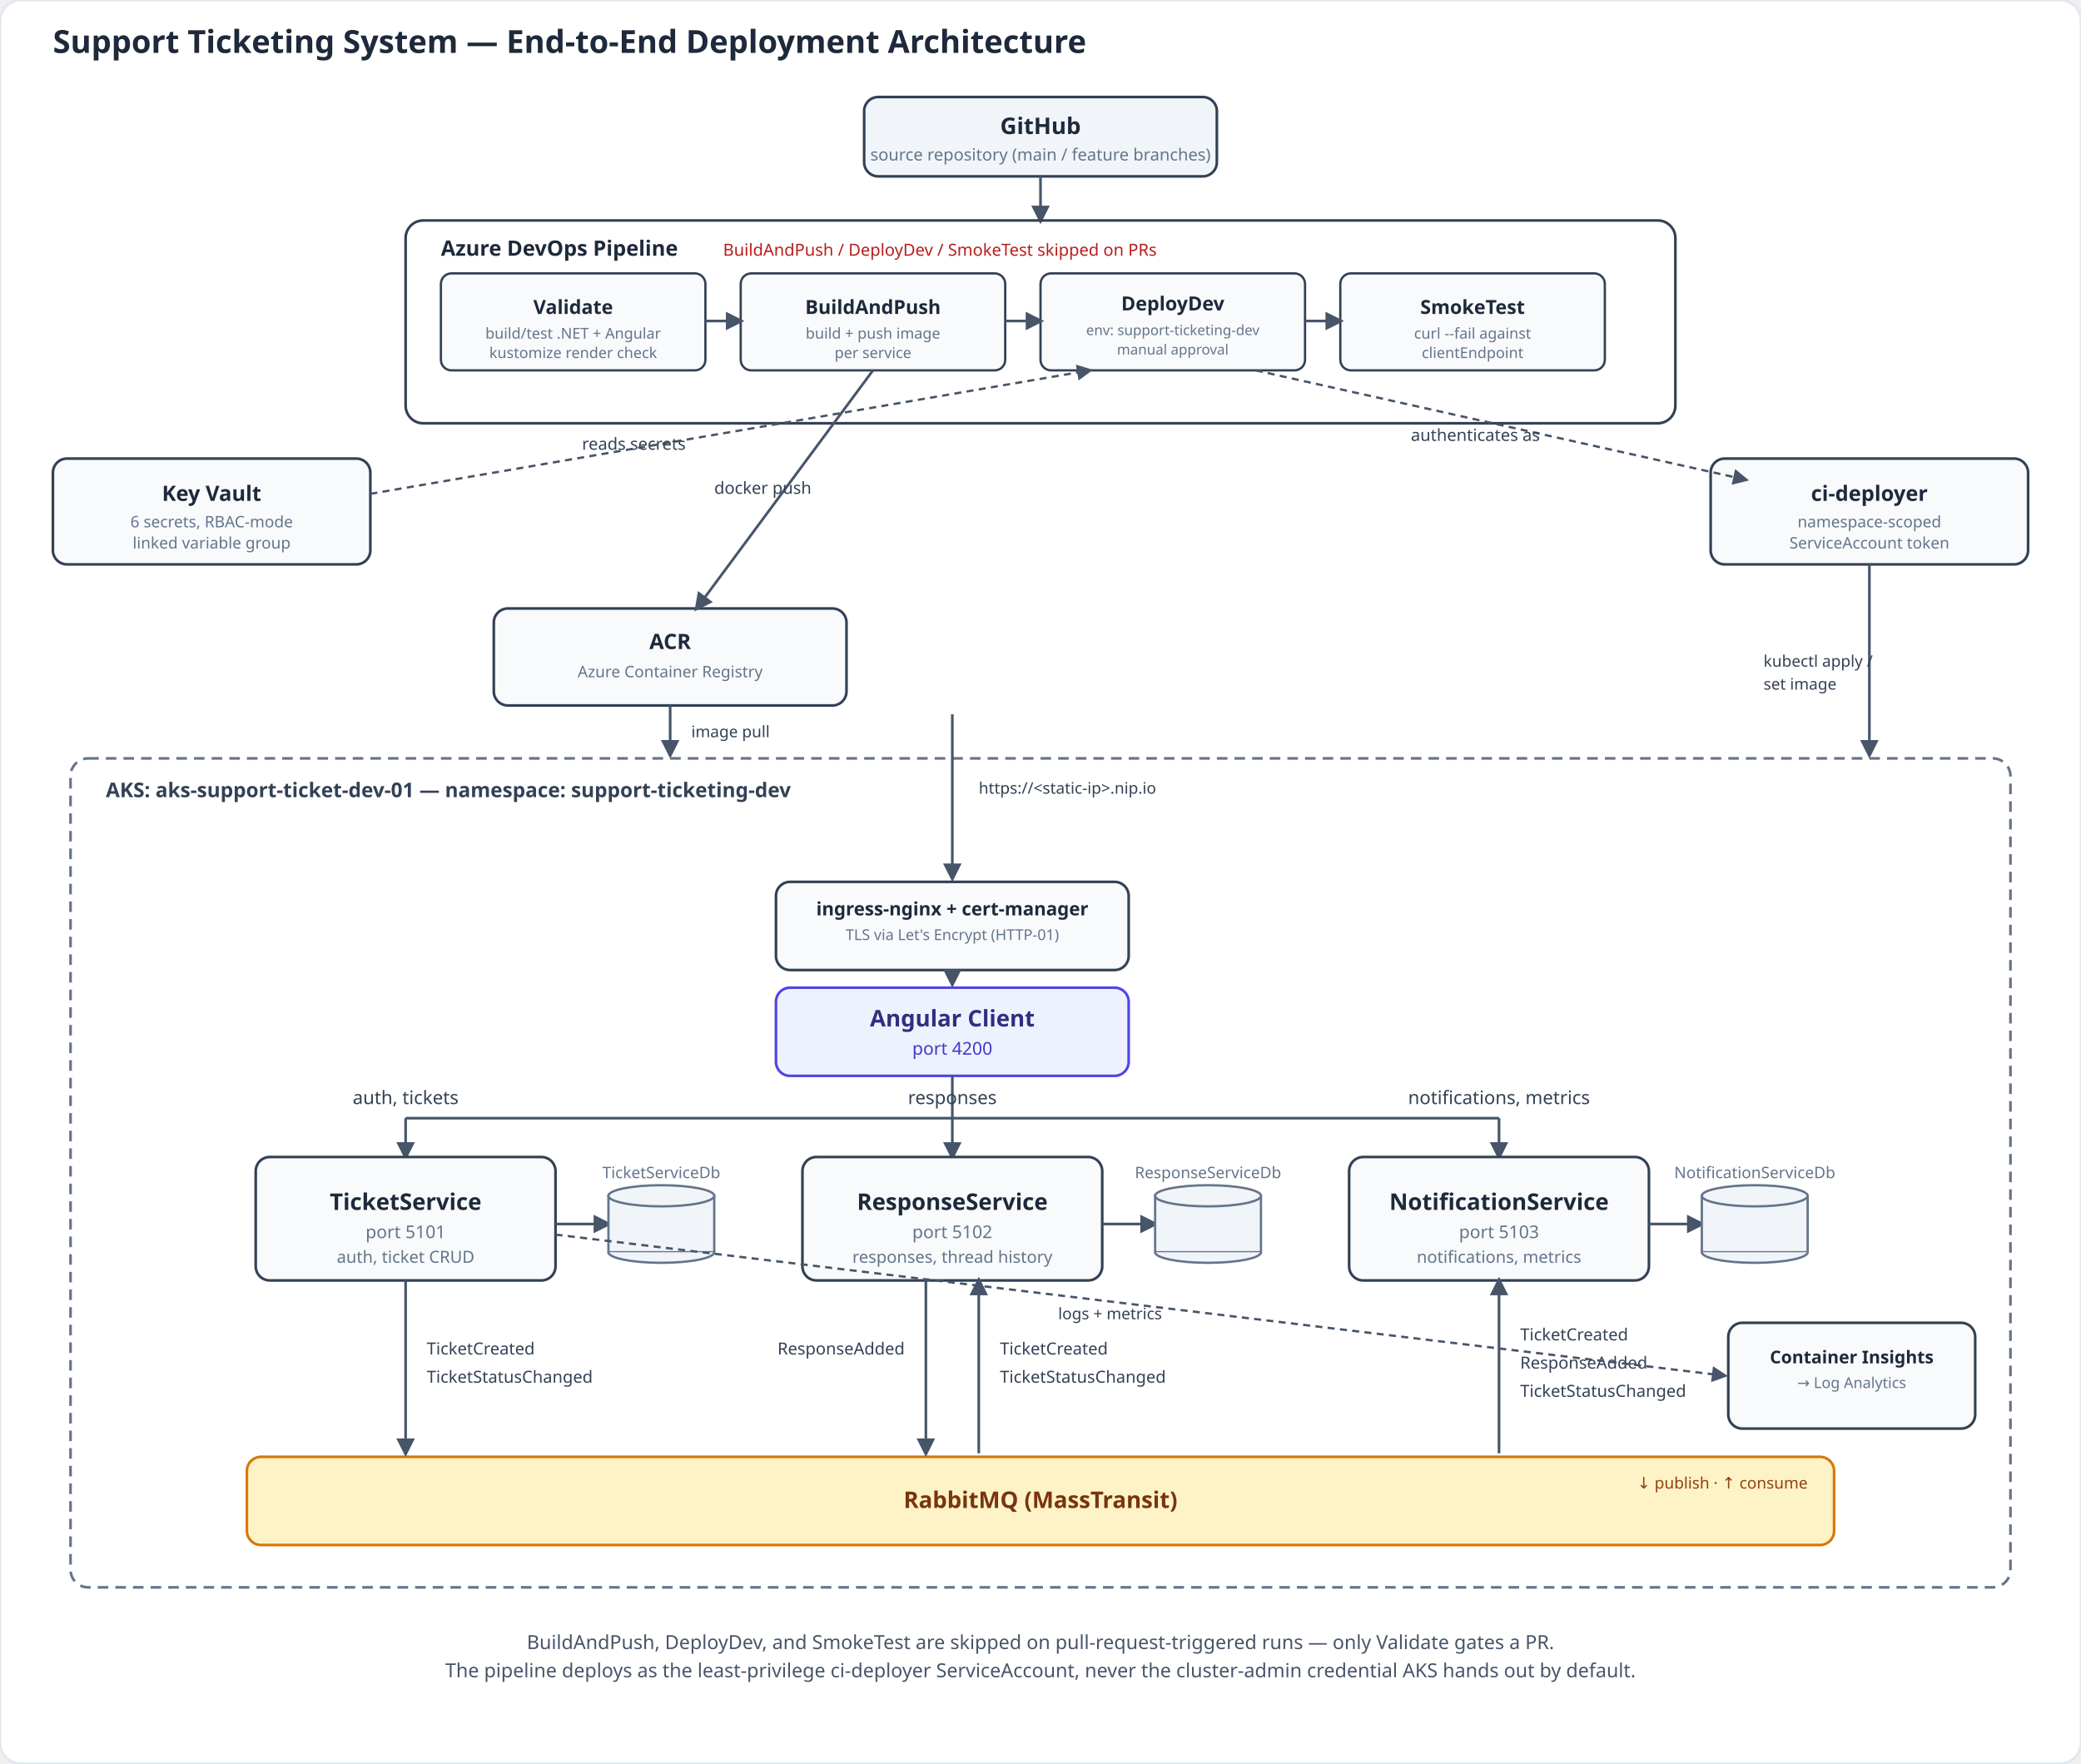
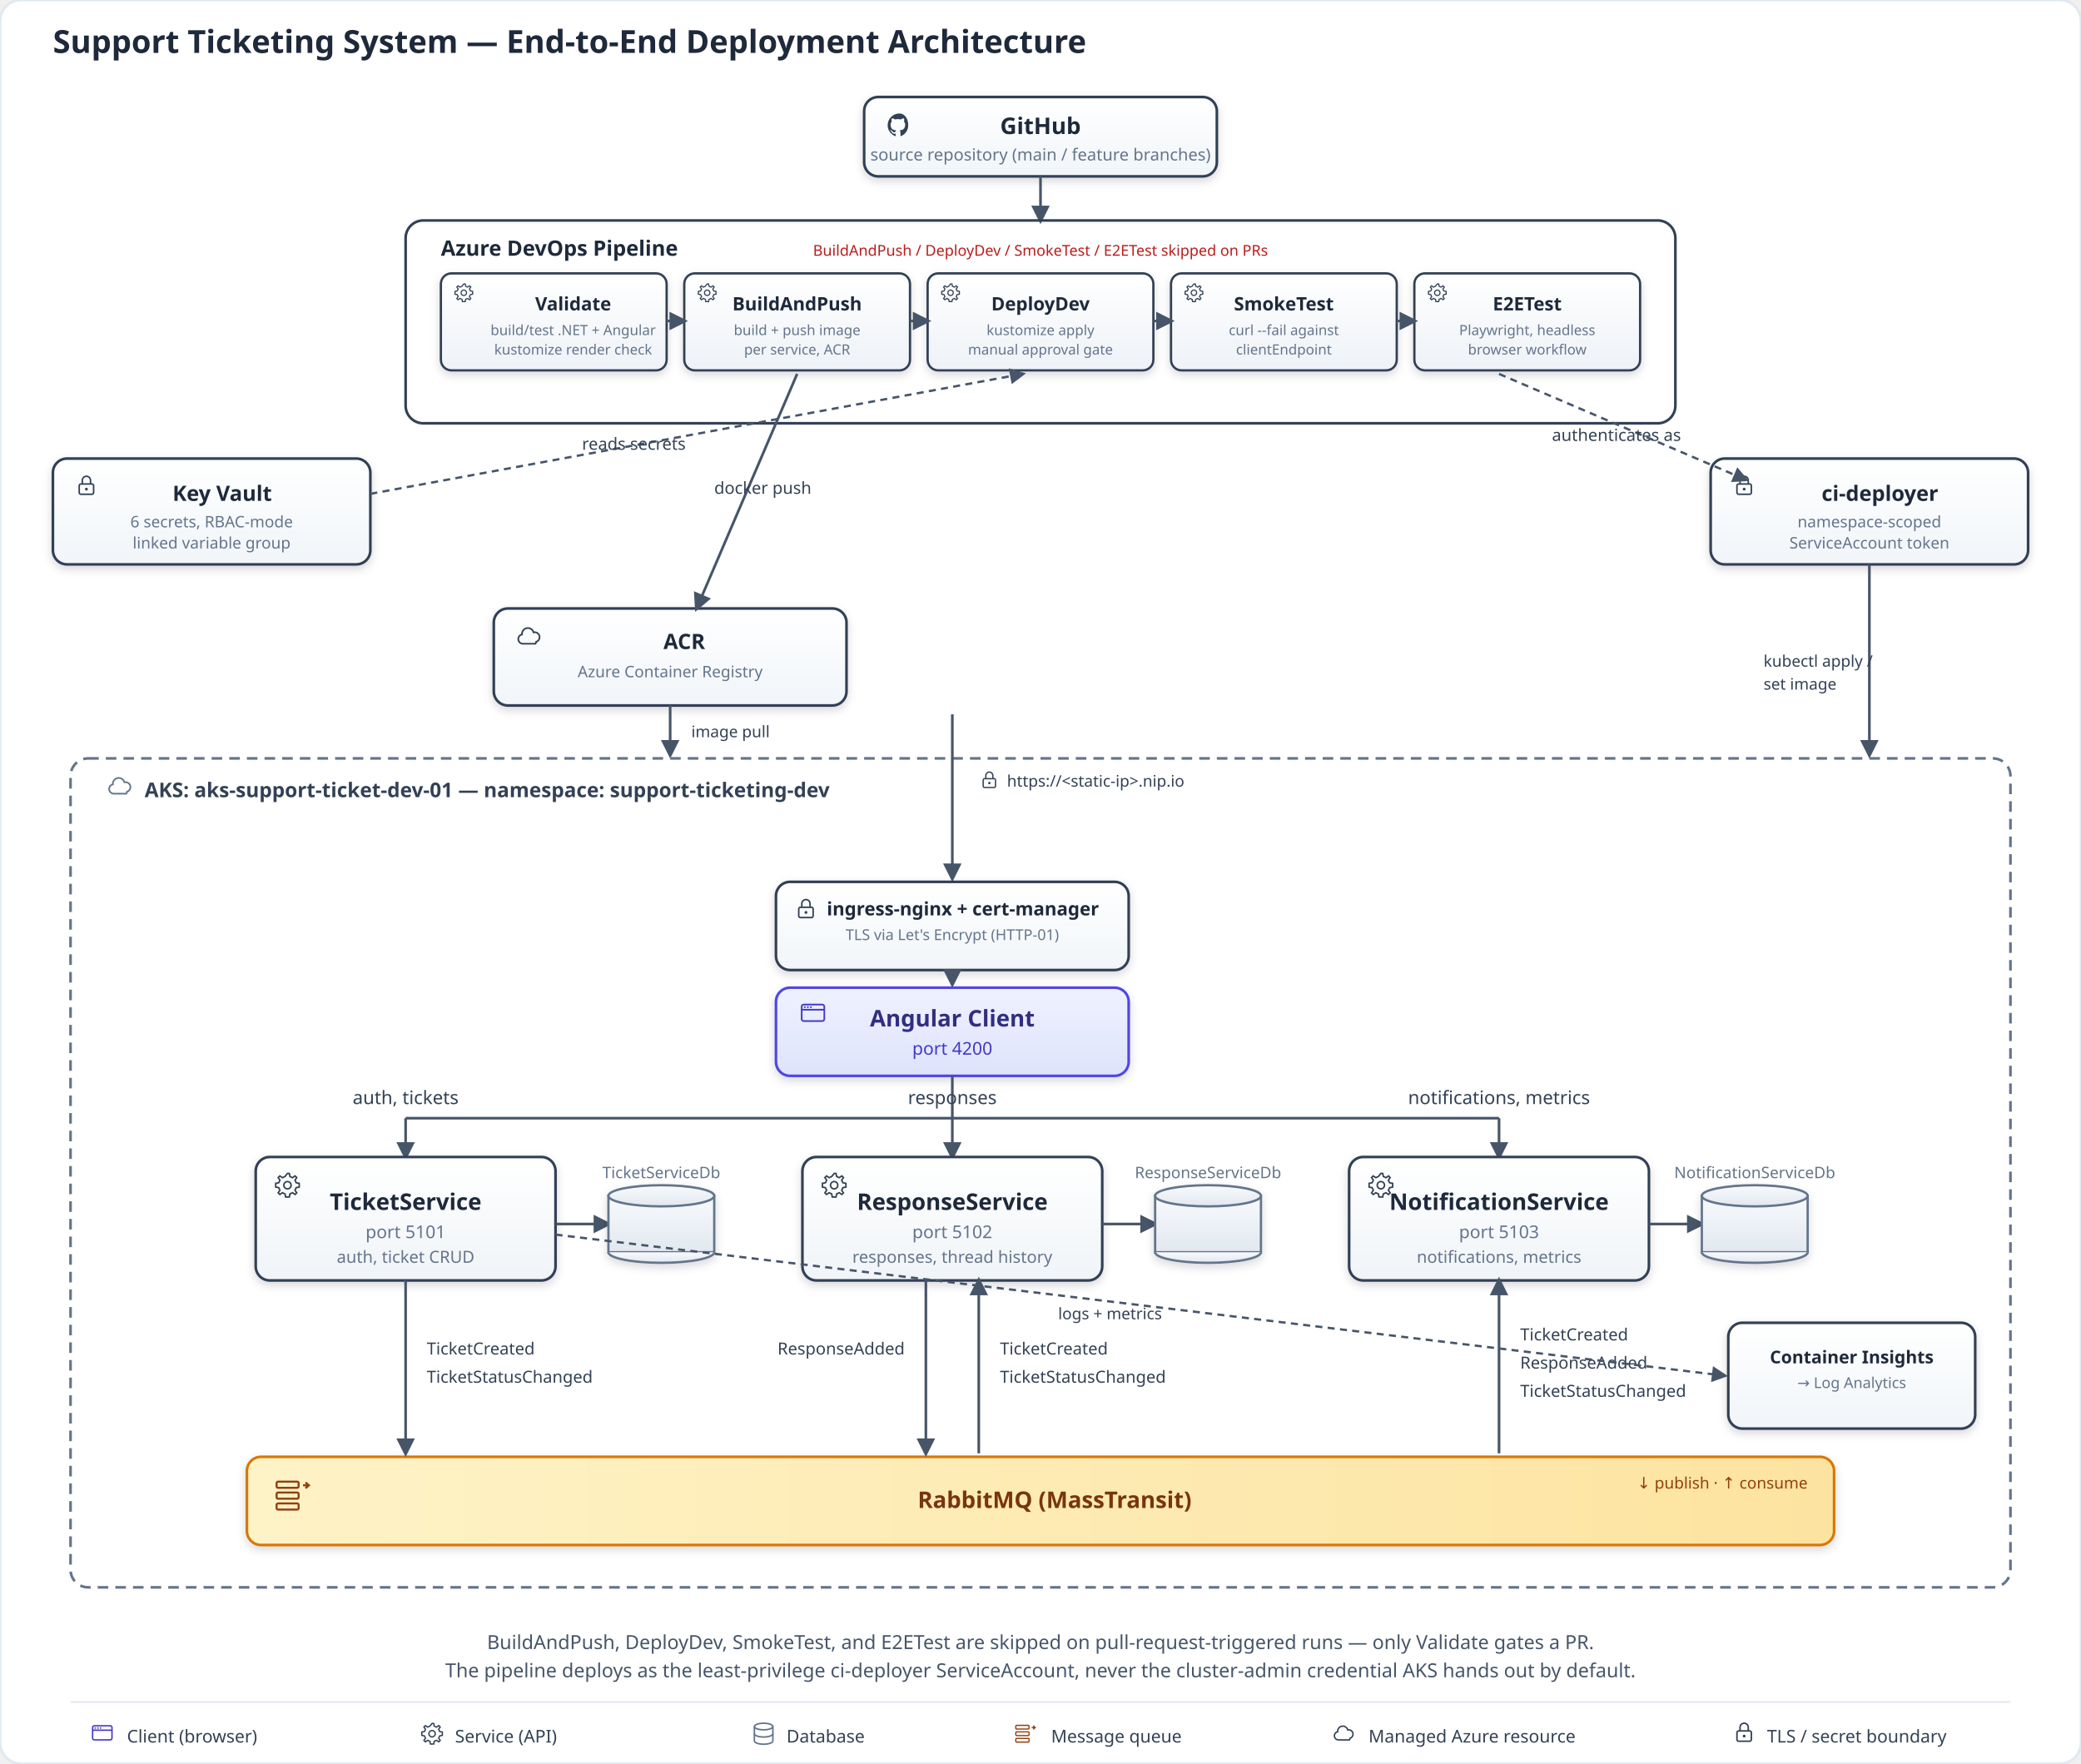
- <svg xmlns="http://www.w3.org/2000/svg" viewBox="0 0 1180 1000" role="img" aria-label="End-to-end deployment architecture: GitHub triggers an Azure DevOps pipeline (Validate, BuildAndPush, DeployDev, SmokeTest) that reads secrets from Key Vault, authenticates to AKS as the least-privilege ci-deployer ServiceAccount, and pushes images through ACR. Inside the AKS cluster, ingress-nginx and cert-manager terminate TLS in front of the Angular client, which calls TicketService, ResponseService, and NotificationService; the three services exchange events only through RabbitMQ. Container Insights streams logs and metrics to Log Analytics.">
+ <svg xmlns="http://www.w3.org/2000/svg" viewBox="0 0 1180 1000" role="img" aria-label="End-to-end deployment architecture: GitHub triggers an Azure DevOps pipeline (Validate, BuildAndPush, DeployDev, SmokeTest, E2ETest) that reads secrets from Key Vault, authenticates to AKS as the least-privilege ci-deployer ServiceAccount, and pushes images through ACR. Inside the AKS cluster, ingress-nginx and cert-manager terminate TLS in front of the Angular client, which calls TicketService, ResponseService, and NotificationService; the three services exchange events only through RabbitMQ. Container Insights streams logs and metrics to Log Analytics.">
  <defs>
    <marker id="arrow" viewBox="0 0 10 10" refX="8" refY="5" markerWidth="7" markerHeight="7" orient="auto-start-reverse">
      <path d="M0,0 L10,5 L0,10 z" fill="#475569" />
    </marker>
+     <linearGradient id="gradClient" x1="0" y1="0" x2="0" y2="1">
+       <stop offset="0" stop-color="#eef2ff" />
+       <stop offset="1" stop-color="#dfe3fb" />
+     </linearGradient>
+     <linearGradient id="gradService" x1="0" y1="0" x2="0" y2="1">
+       <stop offset="0" stop-color="#ffffff" />
+       <stop offset="1" stop-color="#f0f4f8" />
+     </linearGradient>
+     <linearGradient id="gradDb" x1="0" y1="0" x2="0" y2="1">
+       <stop offset="0" stop-color="#f8fafc" />
+       <stop offset="1" stop-color="#e2e8f0" />
+     </linearGradient>
+     <linearGradient id="gradBus" x1="0" y1="0" x2="1" y2="0">
+       <stop offset="0" stop-color="#fef3c7" />
+       <stop offset="1" stop-color="#fde3a0" />
+     </linearGradient>
+     <linearGradient id="gradNeutral" x1="0" y1="0" x2="0" y2="1">
+       <stop offset="0" stop-color="#ffffff" />
+       <stop offset="1" stop-color="#f1f5f9" />
+     </linearGradient>
+     <linearGradient id="gradStage" x1="0" y1="0" x2="0" y2="1">
+       <stop offset="0" stop-color="#ffffff" />
+       <stop offset="1" stop-color="#eef2f7" />
+     </linearGradient>
+     <filter id="softShadow" x="-30%" y="-30%" width="160%" height="160%">
+       <feDropShadow dx="0" dy="2" stdDeviation="2.5" flood-color="#0f172a" flood-opacity="0.16" />
+     </filter>
+     <symbol id="icon-browser" viewBox="0 0 24 24">
+       <rect x="1" y="1" width="22" height="16" rx="2" fill="none" stroke="currentColor" stroke-width="1.6" />
+       <line x1="1" y1="6" x2="23" y2="6" stroke="currentColor" stroke-width="1.6" />
+       <circle cx="4" cy="3.5" r="0.9" fill="currentColor" />
+       <circle cx="7" cy="3.5" r="0.9" fill="currentColor" />
+       <circle cx="10" cy="3.5" r="0.9" fill="currentColor" />
+     </symbol>
+     <symbol id="icon-gear" viewBox="0 0 24 24">
+       <path d="M12 2 L13.6 2 L14.1 4.6 L16.3 5.6 L18.5 4.1 L19.9 5.5 L18.4 7.7 L19.4 9.9 L22 10.4 L22 13.6 L19.4 14.1 L18.4 16.3 L19.9 18.5 L18.5 19.9 L16.3 18.4 L14.1 19.4 L13.6 22 L10.4 22 L9.9 19.4 L7.7 18.4 L5.5 19.9 L4.1 18.5 L5.6 16.3 L4.6 14.1 L2 13.6 L2 10.4 L4.6 9.9 L5.6 7.7 L4.1 5.5 L5.5 4.1 L7.7 5.6 L9.9 4.6 Z" fill="none" stroke="currentColor" stroke-width="1.3" />
+       <circle cx="12" cy="12" r="3.1" fill="none" stroke="currentColor" stroke-width="1.3" />
+     </symbol>
+     <symbol id="icon-db" viewBox="0 0 24 24">
+       <ellipse cx="12" cy="5" rx="9" ry="3.2" fill="none" stroke="currentColor" stroke-width="1.5" />
+       <path d="M3 5 L3 19 A9 3.2 0 0 0 21 19 L21 5" fill="none" stroke="currentColor" stroke-width="1.5" />
+       <path d="M3 12 A9 3.2 0 0 0 21 12" fill="none" stroke="currentColor" stroke-width="1.5" />
+     </symbol>
+     <symbol id="icon-queue" viewBox="0 0 24 24">
+       <rect x="1" y="2.5" width="15" height="4.2" rx="1" fill="none" stroke="currentColor" stroke-width="1.4" />
+       <rect x="1" y="9.9" width="15" height="4.2" rx="1" fill="none" stroke="currentColor" stroke-width="1.4" />
+       <rect x="1" y="17.3" width="15" height="4.2" rx="1" fill="none" stroke="currentColor" stroke-width="1.4" />
+       <path d="M19 5 L23 5 M20.7 3 L23 5 L20.7 7" fill="none" stroke="currentColor" stroke-width="1.4" />
+     </symbol>
+     <symbol id="icon-cloud" viewBox="0 0 24 24">
+       <path d="M6.5 18 A4 4 0 0 1 6 10.1 A5 5 0 0 1 15.8 8.3 A4.2 4.2 0 0 1 18 16.4 A3.5 3.5 0 0 1 17.5 18 Z" fill="none" stroke="currentColor" stroke-width="1.4" />
+     </symbol>
+     <symbol id="icon-lock" viewBox="0 0 24 24">
+       <rect x="5" y="11" width="14" height="10" rx="1.6" fill="none" stroke="currentColor" stroke-width="1.5" />
+       <path d="M8 11 V7.5 A4 4 0 0 1 16 7.5 V11" fill="none" stroke="currentColor" stroke-width="1.5" />
+       <circle cx="12" cy="16" r="1.4" fill="currentColor" />
+     </symbol>
+     <symbol id="icon-repo" viewBox="0 0 24 24">
+       <path d="M12 2 C6.5 2 2 6.5 2 12 C2 16.4 4.9 20.1 8.8 21.4 C8.8 21 8.8 20 8.8 19.2 C6 19.7 5.4 17.9 5.4 17.9 C5 16.9 4.4 16.6 4.4 16.6 C3.6 16.1 4.5 16.1 4.5 16.1 C5.4 16.2 5.9 17 5.9 17 C6.7 18.4 8 18 8.5 17.8 C8.6 17.1 8.9 16.7 9.2 16.4 C6.9 16.2 4.5 15.3 4.5 11.5 C4.5 10.4 4.9 9.6 5.5 8.9 C5.4 8.6 5 7.6 5.6 6.2 C5.6 6.2 6.5 5.9 8.3 7.1 C9.1 6.9 9.9 6.8 10.7 6.8 C11.5 6.8 12.3 6.9 13.1 7.1 C14.9 5.9 15.8 6.2 15.8 6.2 C16.4 7.6 16 8.6 15.9 8.9 C16.5 9.6 16.9 10.4 16.9 11.5 C16.9 15.3 14.5 16.2 12.2 16.4 C12.6 16.8 12.9 17.5 12.9 18.5 C12.9 19.9 12.9 20.9 12.9 21.4 C16.8 20.1 19.5 16.4 19.5 12 C19.5 6.5 16.5 2 12 2 Z" fill="currentColor" stroke="none" />
+     </symbol>
  </defs>
  <rect x="0" y="0" width="1180" height="1000" rx="12" fill="#ffffff" stroke="#e2e8f0" stroke-width="1.5" />
  <text x="30" y="30" font-family="system-ui, sans-serif" font-size="18" font-weight="600" fill="#1e293b">Support Ticketing System — End-to-End Deployment Architecture</text>
-   <rect x="490" y="55" width="200" height="45" rx="8" fill="#f1f5f9" stroke="#334155" stroke-width="1.5" />
+   <rect x="490" y="55" width="200" height="45" rx="8" fill="url(#gradNeutral)" stroke="#334155" stroke-width="1.5" filter="url(#softShadow)" />
+   <use href="#icon-repo" x="502" y="63" width="16" height="16" color="#334155" />
  <text x="590" y="76" text-anchor="middle" font-family="system-ui, sans-serif" font-size="13" font-weight="600" fill="#1e293b">GitHub</text>
  <text x="590" y="91" text-anchor="middle" font-family="system-ui, sans-serif" font-size="9.5" fill="#64748b">source repository (main / feature branches)</text>
  <line x1="590" y1="100" x2="590" y2="125" stroke="#475569" stroke-width="1.5" marker-end="url(#arrow)" />
  <rect x="230" y="125" width="720" height="115" rx="10" fill="none" stroke="#334155" stroke-width="1.5" />
  <text x="250" y="145" font-family="system-ui, sans-serif" font-size="12" font-weight="600" fill="#1e293b">Azure DevOps Pipeline</text>
-   <text x="410" y="145" font-family="system-ui, sans-serif" font-size="9.5" fill="#b91c1c">BuildAndPush / DeployDev / SmokeTest skipped on PRs</text>
-   <rect x="250" y="155" width="150" height="55" rx="6" fill="#f8fafc" stroke="#334155" stroke-width="1.3" />
-   <text x="325" y="178" text-anchor="middle" font-family="system-ui, sans-serif" font-size="11" font-weight="600" fill="#1e293b">Validate</text>
-   <text x="325" y="192" text-anchor="middle" font-family="system-ui, sans-serif" font-size="8.5" fill="#64748b">build/test .NET + Angular</text>
-   <text x="325" y="203" text-anchor="middle" font-family="system-ui, sans-serif" font-size="8.5" fill="#64748b">kustomize render check</text>
-   <rect x="420" y="155" width="150" height="55" rx="6" fill="#f8fafc" stroke="#334155" stroke-width="1.3" />
-   <text x="495" y="178" text-anchor="middle" font-family="system-ui, sans-serif" font-size="11" font-weight="600" fill="#1e293b">BuildAndPush</text>
-   <text x="495" y="192" text-anchor="middle" font-family="system-ui, sans-serif" font-size="8.5" fill="#64748b">build + push image</text>
-   <text x="495" y="203" text-anchor="middle" font-family="system-ui, sans-serif" font-size="8.5" fill="#64748b">per service</text>
-   <rect x="590" y="155" width="150" height="55" rx="6" fill="#f8fafc" stroke="#334155" stroke-width="1.3" />
-   <text x="665" y="176" text-anchor="middle" font-family="system-ui, sans-serif" font-size="11" font-weight="600" fill="#1e293b">DeployDev</text>
-   <text x="665" y="190" text-anchor="middle" font-family="system-ui, sans-serif" font-size="8" fill="#64748b">env: support-ticketing-dev</text>
-   <text x="665" y="201" text-anchor="middle" font-family="system-ui, sans-serif" font-size="8" fill="#64748b">manual approval</text>
-   <rect x="760" y="155" width="150" height="55" rx="6" fill="#f8fafc" stroke="#334155" stroke-width="1.3" />
-   <text x="835" y="178" text-anchor="middle" font-family="system-ui, sans-serif" font-size="11" font-weight="600" fill="#1e293b">SmokeTest</text>
-   <text x="835" y="192" text-anchor="middle" font-family="system-ui, sans-serif" font-size="8.5" fill="#64748b">curl --fail against</text>
-   <text x="835" y="203" text-anchor="middle" font-family="system-ui, sans-serif" font-size="8.5" fill="#64748b">clientEndpoint</text>
-   <line x1="400" y1="182" x2="420" y2="182" stroke="#475569" stroke-width="1.5" marker-end="url(#arrow)" />
-   <line x1="570" y1="182" x2="590" y2="182" stroke="#475569" stroke-width="1.5" marker-end="url(#arrow)" />
-   <line x1="740" y1="182" x2="760" y2="182" stroke="#475569" stroke-width="1.5" marker-end="url(#arrow)" />
-   <rect x="30" y="260" width="180" height="60" rx="8" fill="#f8fafc" stroke="#334155" stroke-width="1.5" />
-   <text x="120" y="284" text-anchor="middle" font-family="system-ui, sans-serif" font-size="12" font-weight="600" fill="#1e293b">Key Vault</text>
+   <text x="590" y="145" text-anchor="middle" font-family="system-ui, sans-serif" font-size="8.5" fill="#b91c1c">BuildAndPush / DeployDev / SmokeTest / E2ETest skipped on PRs</text>
+   <rect x="250" y="155" width="128" height="55" rx="6" fill="url(#gradStage)" stroke="#334155" stroke-width="1.3" filter="url(#softShadow)" />
+   <use href="#icon-gear" x="257" y="160" width="12" height="12" color="#334155" />
+   <text x="325" y="176" text-anchor="middle" font-family="system-ui, sans-serif" font-size="10.5" font-weight="600" fill="#1e293b">Validate</text>
+   <text x="325" y="190" text-anchor="middle" font-family="system-ui, sans-serif" font-size="8" fill="#64748b">build/test .NET + Angular</text>
+   <text x="325" y="201" text-anchor="middle" font-family="system-ui, sans-serif" font-size="8" fill="#64748b">kustomize render check</text>
+   <rect x="388" y="155" width="128" height="55" rx="6" fill="url(#gradStage)" stroke="#334155" stroke-width="1.3" filter="url(#softShadow)" />
+   <use href="#icon-gear" x="395" y="160" width="12" height="12" color="#334155" />
+   <text x="452" y="176" text-anchor="middle" font-family="system-ui, sans-serif" font-size="10.5" font-weight="600" fill="#1e293b">BuildAndPush</text>
+   <text x="452" y="190" text-anchor="middle" font-family="system-ui, sans-serif" font-size="8" fill="#64748b">build + push image</text>
+   <text x="452" y="201" text-anchor="middle" font-family="system-ui, sans-serif" font-size="8" fill="#64748b">per service, ACR</text>
+   <rect x="526" y="155" width="128" height="55" rx="6" fill="url(#gradStage)" stroke="#334155" stroke-width="1.3" filter="url(#softShadow)" />
+   <use href="#icon-gear" x="533" y="160" width="12" height="12" color="#334155" />
+   <text x="590" y="176" text-anchor="middle" font-family="system-ui, sans-serif" font-size="10.5" font-weight="600" fill="#1e293b">DeployDev</text>
+   <text x="590" y="190" text-anchor="middle" font-family="system-ui, sans-serif" font-size="8" fill="#64748b">kustomize apply</text>
+   <text x="590" y="201" text-anchor="middle" font-family="system-ui, sans-serif" font-size="8" fill="#64748b">manual approval gate</text>
+   <rect x="664" y="155" width="128" height="55" rx="6" fill="url(#gradStage)" stroke="#334155" stroke-width="1.3" filter="url(#softShadow)" />
+   <use href="#icon-gear" x="671" y="160" width="12" height="12" color="#334155" />
+   <text x="728" y="176" text-anchor="middle" font-family="system-ui, sans-serif" font-size="10.5" font-weight="600" fill="#1e293b">SmokeTest</text>
+   <text x="728" y="190" text-anchor="middle" font-family="system-ui, sans-serif" font-size="8" fill="#64748b">curl --fail against</text>
+   <text x="728" y="201" text-anchor="middle" font-family="system-ui, sans-serif" font-size="8" fill="#64748b">clientEndpoint</text>
+   <rect x="802" y="155" width="128" height="55" rx="6" fill="url(#gradStage)" stroke="#334155" stroke-width="1.3" filter="url(#softShadow)" />
+   <use href="#icon-gear" x="809" y="160" width="12" height="12" color="#334155" />
+   <text x="866" y="176" text-anchor="middle" font-family="system-ui, sans-serif" font-size="10.5" font-weight="600" fill="#1e293b">E2ETest</text>
+   <text x="866" y="190" text-anchor="middle" font-family="system-ui, sans-serif" font-size="8" fill="#64748b">Playwright, headless</text>
+   <text x="866" y="201" text-anchor="middle" font-family="system-ui, sans-serif" font-size="8" fill="#64748b">browser workflow</text>
+   <line x1="378" y1="182" x2="388" y2="182" stroke="#475569" stroke-width="1.5" marker-end="url(#arrow)" />
+   <line x1="516" y1="182" x2="526" y2="182" stroke="#475569" stroke-width="1.5" marker-end="url(#arrow)" />
+   <line x1="654" y1="182" x2="664" y2="182" stroke="#475569" stroke-width="1.5" marker-end="url(#arrow)" />
+   <line x1="792" y1="182" x2="802" y2="182" stroke="#475569" stroke-width="1.5" marker-end="url(#arrow)" />
+   <rect x="30" y="260" width="180" height="60" rx="8" fill="url(#gradNeutral)" stroke="#334155" stroke-width="1.5" filter="url(#softShadow)" />
+   <use href="#icon-lock" x="42" y="268" width="14" height="14" color="#334155" />
+   <text x="126" y="284" text-anchor="middle" font-family="system-ui, sans-serif" font-size="12" font-weight="600" fill="#1e293b">Key Vault</text>
  <text x="120" y="299" text-anchor="middle" font-family="system-ui, sans-serif" font-size="9" fill="#64748b">6 secrets, RBAC-mode</text>
  <text x="120" y="311" text-anchor="middle" font-family="system-ui, sans-serif" font-size="9" fill="#64748b">linked variable group</text>
-   <line x1="210" y1="280" x2="618" y2="210" stroke="#475569" stroke-width="1.3" stroke-dasharray="4 3" marker-end="url(#arrow)" />
+   <line x1="210" y1="280" x2="580" y2="212" stroke="#475569" stroke-width="1.3" stroke-dasharray="4 3" marker-end="url(#arrow)" />
  <text x="330" y="255" font-family="system-ui, sans-serif" font-size="9.5" fill="#334155">reads secrets</text>
-   <rect x="970" y="260" width="180" height="60" rx="8" fill="#f8fafc" stroke="#334155" stroke-width="1.5" />
-   <text x="1060" y="284" text-anchor="middle" font-family="system-ui, sans-serif" font-size="12" font-weight="600" fill="#1e293b">ci-deployer</text>
+   <rect x="970" y="260" width="180" height="60" rx="8" fill="url(#gradNeutral)" stroke="#334155" stroke-width="1.5" filter="url(#softShadow)" />
+   <use href="#icon-lock" x="982" y="268" width="14" height="14" color="#334155" />
+   <text x="1066" y="284" text-anchor="middle" font-family="system-ui, sans-serif" font-size="12" font-weight="600" fill="#1e293b">ci-deployer</text>
  <text x="1060" y="299" text-anchor="middle" font-family="system-ui, sans-serif" font-size="9" fill="#64748b">namespace-scoped</text>
  <text x="1060" y="311" text-anchor="middle" font-family="system-ui, sans-serif" font-size="9" fill="#64748b">ServiceAccount token</text>
-   <line x1="712" y1="210" x2="990" y2="272" stroke="#475569" stroke-width="1.3" stroke-dasharray="4 3" marker-end="url(#arrow)" />
-   <text x="800" y="250" font-family="system-ui, sans-serif" font-size="9.5" fill="#334155">authenticates as</text>
+   <line x1="850" y1="212" x2="990" y2="272" stroke="#475569" stroke-width="1.3" stroke-dasharray="4 3" marker-end="url(#arrow)" />
+   <text x="880" y="250" font-family="system-ui, sans-serif" font-size="9.5" fill="#334155">authenticates as</text>
  <line x1="1060" y1="320" x2="1060" y2="428" stroke="#475569" stroke-width="1.5" marker-end="url(#arrow)" />
  <text x="1000" y="378" font-family="system-ui, sans-serif" font-size="9" fill="#334155">kubectl apply /</text>
  <text x="1000" y="391" font-family="system-ui, sans-serif" font-size="9" fill="#334155">set image</text>
-   <rect x="280" y="345" width="200" height="55" rx="8" fill="#f8fafc" stroke="#334155" stroke-width="1.5" />
-   <text x="380" y="368" text-anchor="middle" font-family="system-ui, sans-serif" font-size="12" font-weight="600" fill="#1e293b">ACR</text>
+   <rect x="280" y="345" width="200" height="55" rx="8" fill="url(#gradNeutral)" stroke="#334155" stroke-width="1.5" filter="url(#softShadow)" />
+   <use href="#icon-cloud" x="292" y="353" width="16" height="16" color="#334155" />
+   <text x="388" y="368" text-anchor="middle" font-family="system-ui, sans-serif" font-size="12" font-weight="600" fill="#1e293b">ACR</text>
  <text x="380" y="384" text-anchor="middle" font-family="system-ui, sans-serif" font-size="9" fill="#64748b">Azure Container Registry</text>
-   <line x1="495" y1="210" x2="395" y2="345" stroke="#475569" stroke-width="1.5" marker-end="url(#arrow)" />
+   <line x1="452" y1="212" x2="395" y2="345" stroke="#475569" stroke-width="1.5" marker-end="url(#arrow)" />
  <text x="405" y="280" font-family="system-ui, sans-serif" font-size="9.5" fill="#334155">docker push</text>
  <line x1="380" y1="400" x2="380" y2="428" stroke="#475569" stroke-width="1.5" marker-end="url(#arrow)" />
  <text x="392" y="418" font-family="system-ui, sans-serif" font-size="9" fill="#334155">image pull</text>
  <rect x="40" y="430" width="1100" height="470" rx="10" fill="none" stroke="#64748b" stroke-width="1.5" stroke-dasharray="6 4" />
-   <text x="60" y="452" font-family="system-ui, sans-serif" font-size="11.5" font-weight="600" fill="#334155">AKS: aks-support-ticket-dev-01 — namespace: support-ticketing-dev</text>
+   <use href="#icon-cloud" x="60" y="438" width="16" height="16" color="#64748b" />
+   <text x="82" y="452" font-family="system-ui, sans-serif" font-size="11.5" font-weight="600" fill="#334155">AKS: aks-support-ticket-dev-01 — namespace: support-ticketing-dev</text>
  <line x1="540" y1="405" x2="540" y2="498" stroke="#475569" stroke-width="1.5" marker-end="url(#arrow)" />
-   <text x="555" y="450" font-family="system-ui, sans-serif" font-size="9" fill="#334155">https://&lt;static-ip&gt;.nip.io</text>
-   <rect x="440" y="500" width="200" height="50" rx="8" fill="#f8fafc" stroke="#334155" stroke-width="1.5" />
-   <text x="540" y="519" text-anchor="middle" font-family="system-ui, sans-serif" font-size="10.5" font-weight="600" fill="#1e293b">ingress-nginx + cert-manager</text>
+   <use href="#icon-lock" x="555" y="436" width="12" height="12" color="#334155" />
+   <text x="571" y="446" font-family="system-ui, sans-serif" font-size="9" fill="#334155">https://&lt;static-ip&gt;.nip.io</text>
+   <rect x="440" y="500" width="200" height="50" rx="8" fill="url(#gradNeutral)" stroke="#334155" stroke-width="1.5" filter="url(#softShadow)" />
+   <use href="#icon-lock" x="450" y="508" width="14" height="14" color="#334155" />
+   <text x="546" y="519" text-anchor="middle" font-family="system-ui, sans-serif" font-size="10.5" font-weight="600" fill="#1e293b">ingress-nginx + cert-manager</text>
  <text x="540" y="533" text-anchor="middle" font-family="system-ui, sans-serif" font-size="8.5" fill="#64748b">TLS via Let's Encrypt (HTTP-01)</text>
  <line x1="540" y1="550" x2="540" y2="558" stroke="#475569" stroke-width="1.5" marker-end="url(#arrow)" />
-   <rect x="440" y="560" width="200" height="50" rx="8" fill="#eef2ff" stroke="#4f46e5" stroke-width="1.5" />
+   <rect x="440" y="560" width="200" height="50" rx="8" fill="url(#gradClient)" stroke="#4f46e5" stroke-width="1.5" filter="url(#softShadow)" />
+   <use href="#icon-browser" x="452" y="569" width="18" height="14" color="#4338ca" />
  <text x="540" y="582" text-anchor="middle" font-family="system-ui, sans-serif" font-size="13" font-weight="600" fill="#312e81">Angular Client</text>
  <text x="540" y="598" text-anchor="middle" font-family="system-ui, sans-serif" font-size="10" fill="#4338ca">port 4200</text>
  <line x1="540" y1="610" x2="540" y2="656" stroke="#475569" stroke-width="1.5" marker-end="url(#arrow)" />
  <line x1="230" y1="634" x2="850" y2="634" stroke="#475569" stroke-width="1.5" />
  <line x1="230" y1="634" x2="230" y2="656" stroke="#475569" stroke-width="1.5" marker-end="url(#arrow)" />
  <line x1="850" y1="634" x2="850" y2="656" stroke="#475569" stroke-width="1.5" marker-end="url(#arrow)" />
  <text x="230" y="626" text-anchor="middle" font-family="system-ui, sans-serif" font-size="10.5" fill="#334155">auth, tickets</text>
  <text x="540" y="626" text-anchor="middle" font-family="system-ui, sans-serif" font-size="10.5" fill="#334155">responses</text>
  <text x="850" y="626" text-anchor="middle" font-family="system-ui, sans-serif" font-size="10.5" fill="#334155">notifications, metrics</text>
-   <rect x="145" y="656" width="170" height="70" rx="8" fill="#f8fafc" stroke="#334155" stroke-width="1.5" />
+   <rect x="145" y="656" width="170" height="70" rx="8" fill="url(#gradService)" stroke="#334155" stroke-width="1.5" filter="url(#softShadow)" />
+   <use href="#icon-gear" x="155" y="664" width="16" height="16" color="#334155" />
  <text x="230" y="686" text-anchor="middle" font-family="system-ui, sans-serif" font-size="13" font-weight="600" fill="#1e293b">TicketService</text>
  <text x="230" y="702" text-anchor="middle" font-family="system-ui, sans-serif" font-size="10" fill="#64748b">port 5101</text>
  <text x="230" y="716" text-anchor="middle" font-family="system-ui, sans-serif" font-size="9.5" fill="#64748b">auth, ticket CRUD</text>
-   <rect x="455" y="656" width="170" height="70" rx="8" fill="#f8fafc" stroke="#334155" stroke-width="1.5" />
+   <rect x="455" y="656" width="170" height="70" rx="8" fill="url(#gradService)" stroke="#334155" stroke-width="1.5" filter="url(#softShadow)" />
+   <use href="#icon-gear" x="465" y="664" width="16" height="16" color="#334155" />
  <text x="540" y="686" text-anchor="middle" font-family="system-ui, sans-serif" font-size="13" font-weight="600" fill="#1e293b">ResponseService</text>
  <text x="540" y="702" text-anchor="middle" font-family="system-ui, sans-serif" font-size="10" fill="#64748b">port 5102</text>
  <text x="540" y="716" text-anchor="middle" font-family="system-ui, sans-serif" font-size="9.5" fill="#64748b">responses, thread history</text>
-   <rect x="765" y="656" width="170" height="70" rx="8" fill="#f8fafc" stroke="#334155" stroke-width="1.5" />
+   <rect x="765" y="656" width="170" height="70" rx="8" fill="url(#gradService)" stroke="#334155" stroke-width="1.5" filter="url(#softShadow)" />
+   <use href="#icon-gear" x="775" y="664" width="16" height="16" color="#334155" />
  <text x="850" y="686" text-anchor="middle" font-family="system-ui, sans-serif" font-size="13" font-weight="600" fill="#1e293b">NotificationService</text>
  <text x="850" y="702" text-anchor="middle" font-family="system-ui, sans-serif" font-size="10" fill="#64748b">port 5103</text>
  <text x="850" y="716" text-anchor="middle" font-family="system-ui, sans-serif" font-size="9.5" fill="#64748b">notifications, metrics</text>
  <line x1="315" y1="694" x2="345" y2="694" stroke="#475569" stroke-width="1.5" marker-end="url(#arrow)" />
  <line x1="625" y1="694" x2="655" y2="694" stroke="#475569" stroke-width="1.5" marker-end="url(#arrow)" />
  <line x1="935" y1="694" x2="965" y2="694" stroke="#475569" stroke-width="1.5" marker-end="url(#arrow)" />
  <text x="375" y="668" text-anchor="middle" font-family="system-ui, sans-serif" font-size="9" fill="#64748b">TicketServiceDb</text>
-   <g>
-     <rect x="345" y="678" width="60" height="32" fill="#f1f5f9" stroke="#64748b" stroke-width="1.3" />
-     <path d="M 345,710 A 30,6 0 0 0 405,710" fill="#f1f5f9" stroke="#64748b" stroke-width="1.3" />
-     <ellipse cx="375" cy="678" rx="30" ry="6" fill="#f1f5f9" stroke="#64748b" stroke-width="1.3" />
+   <g filter="url(#softShadow)">
+     <rect x="345" y="678" width="60" height="32" fill="url(#gradDb)" stroke="#64748b" stroke-width="1.3" />
+     <path d="M 345,710 A 30,6 0 0 0 405,710" fill="url(#gradDb)" stroke="#64748b" stroke-width="1.3" />
+     <ellipse cx="375" cy="678" rx="30" ry="6" fill="url(#gradDb)" stroke="#64748b" stroke-width="1.3" />
  </g>
  <text x="685" y="668" text-anchor="middle" font-family="system-ui, sans-serif" font-size="9" fill="#64748b">ResponseServiceDb</text>
-   <g>
-     <rect x="655" y="678" width="60" height="32" fill="#f1f5f9" stroke="#64748b" stroke-width="1.3" />
-     <path d="M 655,710 A 30,6 0 0 0 715,710" fill="#f1f5f9" stroke="#64748b" stroke-width="1.3" />
-     <ellipse cx="685" cy="678" rx="30" ry="6" fill="#f1f5f9" stroke="#64748b" stroke-width="1.3" />
+   <g filter="url(#softShadow)">
+     <rect x="655" y="678" width="60" height="32" fill="url(#gradDb)" stroke="#64748b" stroke-width="1.3" />
+     <path d="M 655,710 A 30,6 0 0 0 715,710" fill="url(#gradDb)" stroke="#64748b" stroke-width="1.3" />
+     <ellipse cx="685" cy="678" rx="30" ry="6" fill="url(#gradDb)" stroke="#64748b" stroke-width="1.3" />
  </g>
  <text x="995" y="668" text-anchor="middle" font-family="system-ui, sans-serif" font-size="9" fill="#64748b">NotificationServiceDb</text>
-   <g>
-     <rect x="965" y="678" width="60" height="32" fill="#f1f5f9" stroke="#64748b" stroke-width="1.3" />
-     <path d="M 965,710 A 30,6 0 0 0 1025,710" fill="#f1f5f9" stroke="#64748b" stroke-width="1.3" />
-     <ellipse cx="995" cy="678" rx="30" ry="6" fill="#f1f5f9" stroke="#64748b" stroke-width="1.3" />
+   <g filter="url(#softShadow)">
+     <rect x="965" y="678" width="60" height="32" fill="url(#gradDb)" stroke="#64748b" stroke-width="1.3" />
+     <path d="M 965,710 A 30,6 0 0 0 1025,710" fill="url(#gradDb)" stroke="#64748b" stroke-width="1.3" />
+     <ellipse cx="995" cy="678" rx="30" ry="6" fill="url(#gradDb)" stroke="#64748b" stroke-width="1.3" />
  </g>
-   <rect x="140" y="826" width="900" height="50" rx="8" fill="#fef3c7" stroke="#d97706" stroke-width="1.5" />
-   <text x="590" y="855" text-anchor="middle" font-family="system-ui, sans-serif" font-size="13" font-weight="600" fill="#78350f">RabbitMQ (MassTransit)</text>
+   <rect x="140" y="826" width="900" height="50" rx="8" fill="url(#gradBus)" stroke="#d97706" stroke-width="1.5" filter="url(#softShadow)" />
+   <use href="#icon-queue" x="156" y="838" width="20" height="20" color="#92400e" />
+   <text x="598" y="855" text-anchor="middle" font-family="system-ui, sans-serif" font-size="13" font-weight="600" fill="#78350f">RabbitMQ (MassTransit)</text>
  <text x="1025" y="844" text-anchor="end" font-family="system-ui, sans-serif" font-size="9" fill="#92400e">↓ publish · ↑ consume</text>
  <line x1="230" y1="726" x2="230" y2="824" stroke="#475569" stroke-width="1.5" marker-end="url(#arrow)" />
  <text x="242" y="768" font-family="system-ui, sans-serif" font-size="9.5" fill="#334155">TicketCreated</text>
  <text x="242" y="784" font-family="system-ui, sans-serif" font-size="9.5" fill="#334155">TicketStatusChanged</text>
  <line x1="525" y1="726" x2="525" y2="824" stroke="#475569" stroke-width="1.5" marker-end="url(#arrow)" />
  <text x="513" y="768" text-anchor="end" font-family="system-ui, sans-serif" font-size="9.5" fill="#334155">ResponseAdded</text>
  <line x1="555" y1="824" x2="555" y2="726" stroke="#475569" stroke-width="1.5" marker-end="url(#arrow)" />
  <text x="567" y="768" font-family="system-ui, sans-serif" font-size="9.5" fill="#334155">TicketCreated</text>
  <text x="567" y="784" font-family="system-ui, sans-serif" font-size="9.5" fill="#334155">TicketStatusChanged</text>
  <line x1="850" y1="824" x2="850" y2="726" stroke="#475569" stroke-width="1.5" marker-end="url(#arrow)" />
  <text x="862" y="760" font-family="system-ui, sans-serif" font-size="9.5" fill="#334155">TicketCreated</text>
  <text x="862" y="776" font-family="system-ui, sans-serif" font-size="9.5" fill="#334155">ResponseAdded</text>
  <text x="862" y="792" font-family="system-ui, sans-serif" font-size="9.5" fill="#334155">TicketStatusChanged</text>
-   <rect x="980" y="750" width="140" height="60" rx="8" fill="#f8fafc" stroke="#334155" stroke-width="1.5" />
+   <rect x="980" y="750" width="140" height="60" rx="8" fill="url(#gradNeutral)" stroke="#334155" stroke-width="1.5" filter="url(#softShadow)" />
  <text x="1050" y="773" text-anchor="middle" font-family="system-ui, sans-serif" font-size="10" font-weight="600" fill="#1e293b">Container Insights</text>
  <text x="1050" y="787" text-anchor="middle" font-family="system-ui, sans-serif" font-size="8.5" fill="#64748b">→ Log Analytics</text>
  <line x1="315" y1="700" x2="978" y2="780" stroke="#475569" stroke-width="1.3" stroke-dasharray="4 3" marker-end="url(#arrow)" />
  <text x="600" y="748" font-family="system-ui, sans-serif" font-size="9" fill="#334155">logs + metrics</text>
-   <text x="590" y="935" text-anchor="middle" font-family="system-ui, sans-serif" font-size="11" fill="#475569">BuildAndPush, DeployDev, and SmokeTest are skipped on pull-request-triggered runs — only Validate gates a PR.</text>
+   <text x="590" y="935" text-anchor="middle" font-family="system-ui, sans-serif" font-size="11" fill="#475569">BuildAndPush, DeployDev, SmokeTest, and E2ETest are skipped on pull-request-triggered runs — only Validate gates a PR.</text>
  <text x="590" y="951" text-anchor="middle" font-family="system-ui, sans-serif" font-size="11" fill="#475569">The pipeline deploys as the least-privilege ci-deployer ServiceAccount, never the cluster-admin credential AKS hands out by default.</text>
+   <line x1="40" y1="965" x2="1140" y2="965" stroke="#e2e8f0" stroke-width="1" />
+   <use href="#icon-browser" x="50" y="978" width="16" height="12" color="#4338ca" />
+   <text x="72" y="988" font-family="system-ui, sans-serif" font-size="10" fill="#334155">Client (browser)</text>
+   <use href="#icon-gear" x="238" y="976" width="14" height="14" color="#334155" />
+   <text x="258" y="988" font-family="system-ui, sans-serif" font-size="10" fill="#334155">Service (API)</text>
+   <use href="#icon-db" x="426" y="976" width="14" height="14" color="#64748b" />
+   <text x="446" y="988" font-family="system-ui, sans-serif" font-size="10" fill="#334155">Database</text>
+   <use href="#icon-queue" x="574" y="977" width="15" height="12" color="#92400e" />
+   <text x="596" y="988" font-family="system-ui, sans-serif" font-size="10" fill="#334155">Message queue</text>
+   <use href="#icon-cloud" x="754" y="976" width="16" height="14" color="#334155" />
+   <text x="776" y="988" font-family="system-ui, sans-serif" font-size="10" fill="#334155">Managed Azure resource</text>
+   <use href="#icon-lock" x="982" y="975" width="14" height="14" color="#334155" />
+   <text x="1002" y="988" font-family="system-ui, sans-serif" font-size="10" fill="#334155">TLS / secret boundary</text>
</svg>
